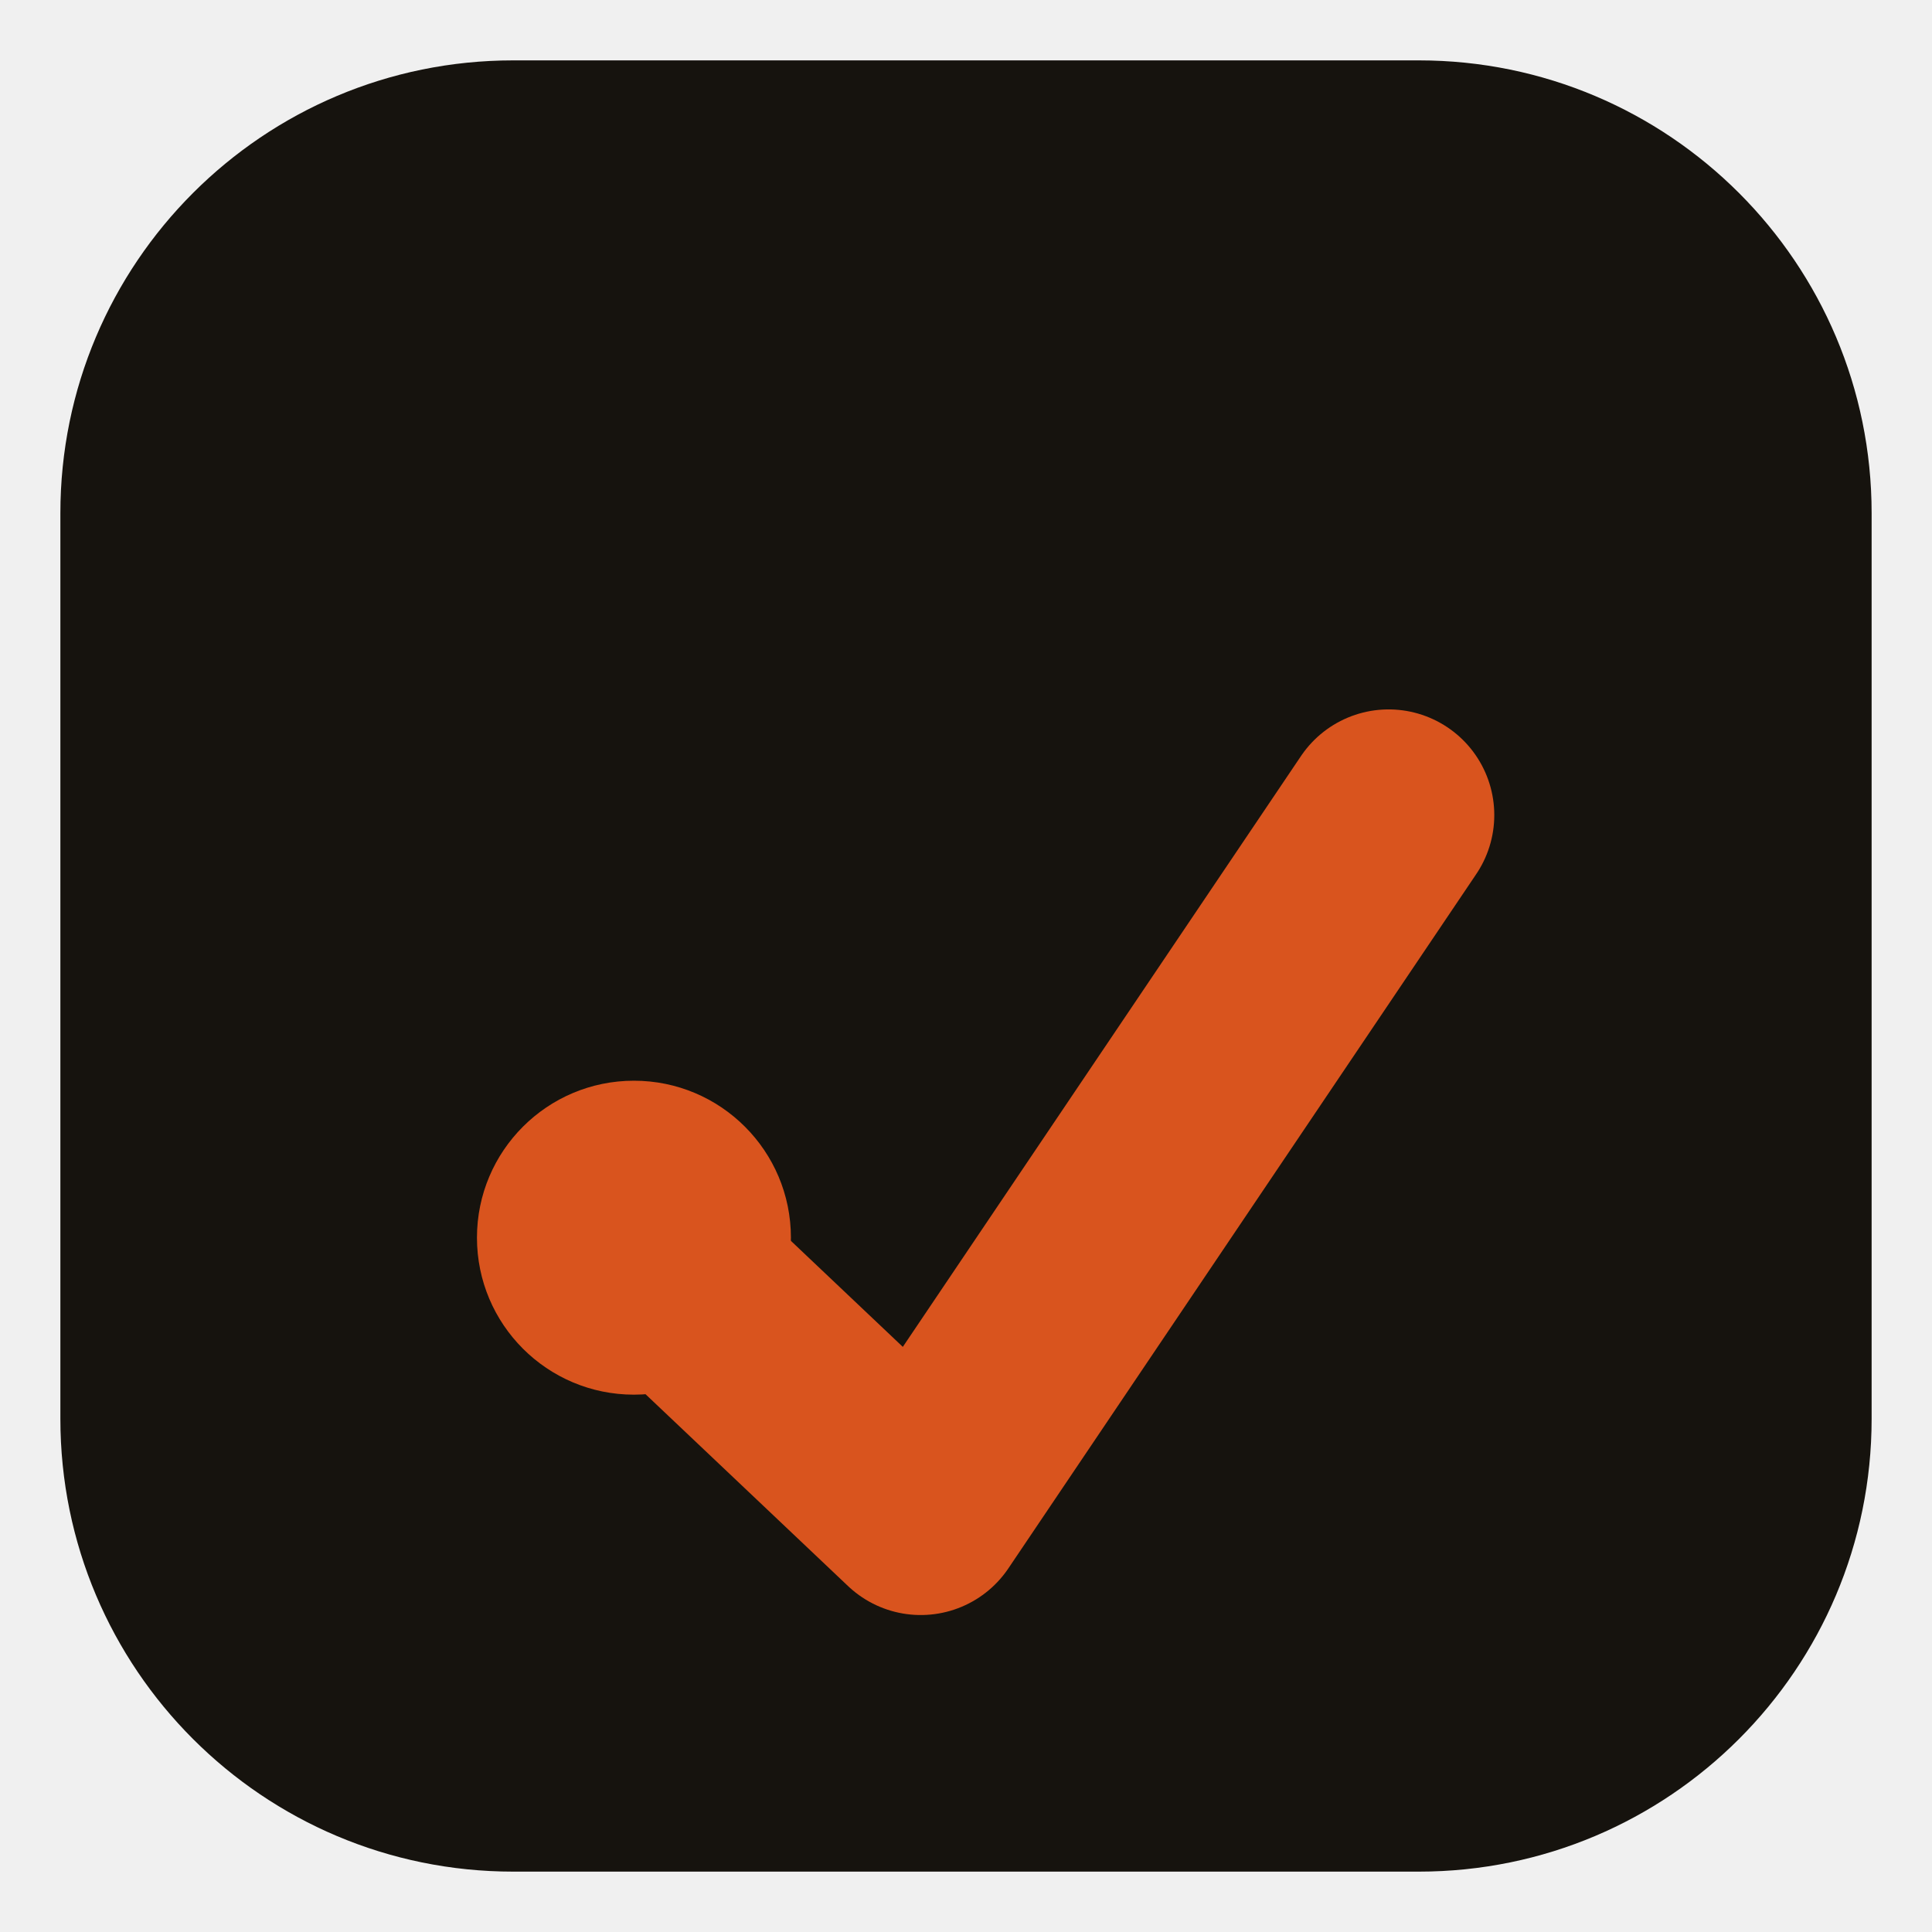
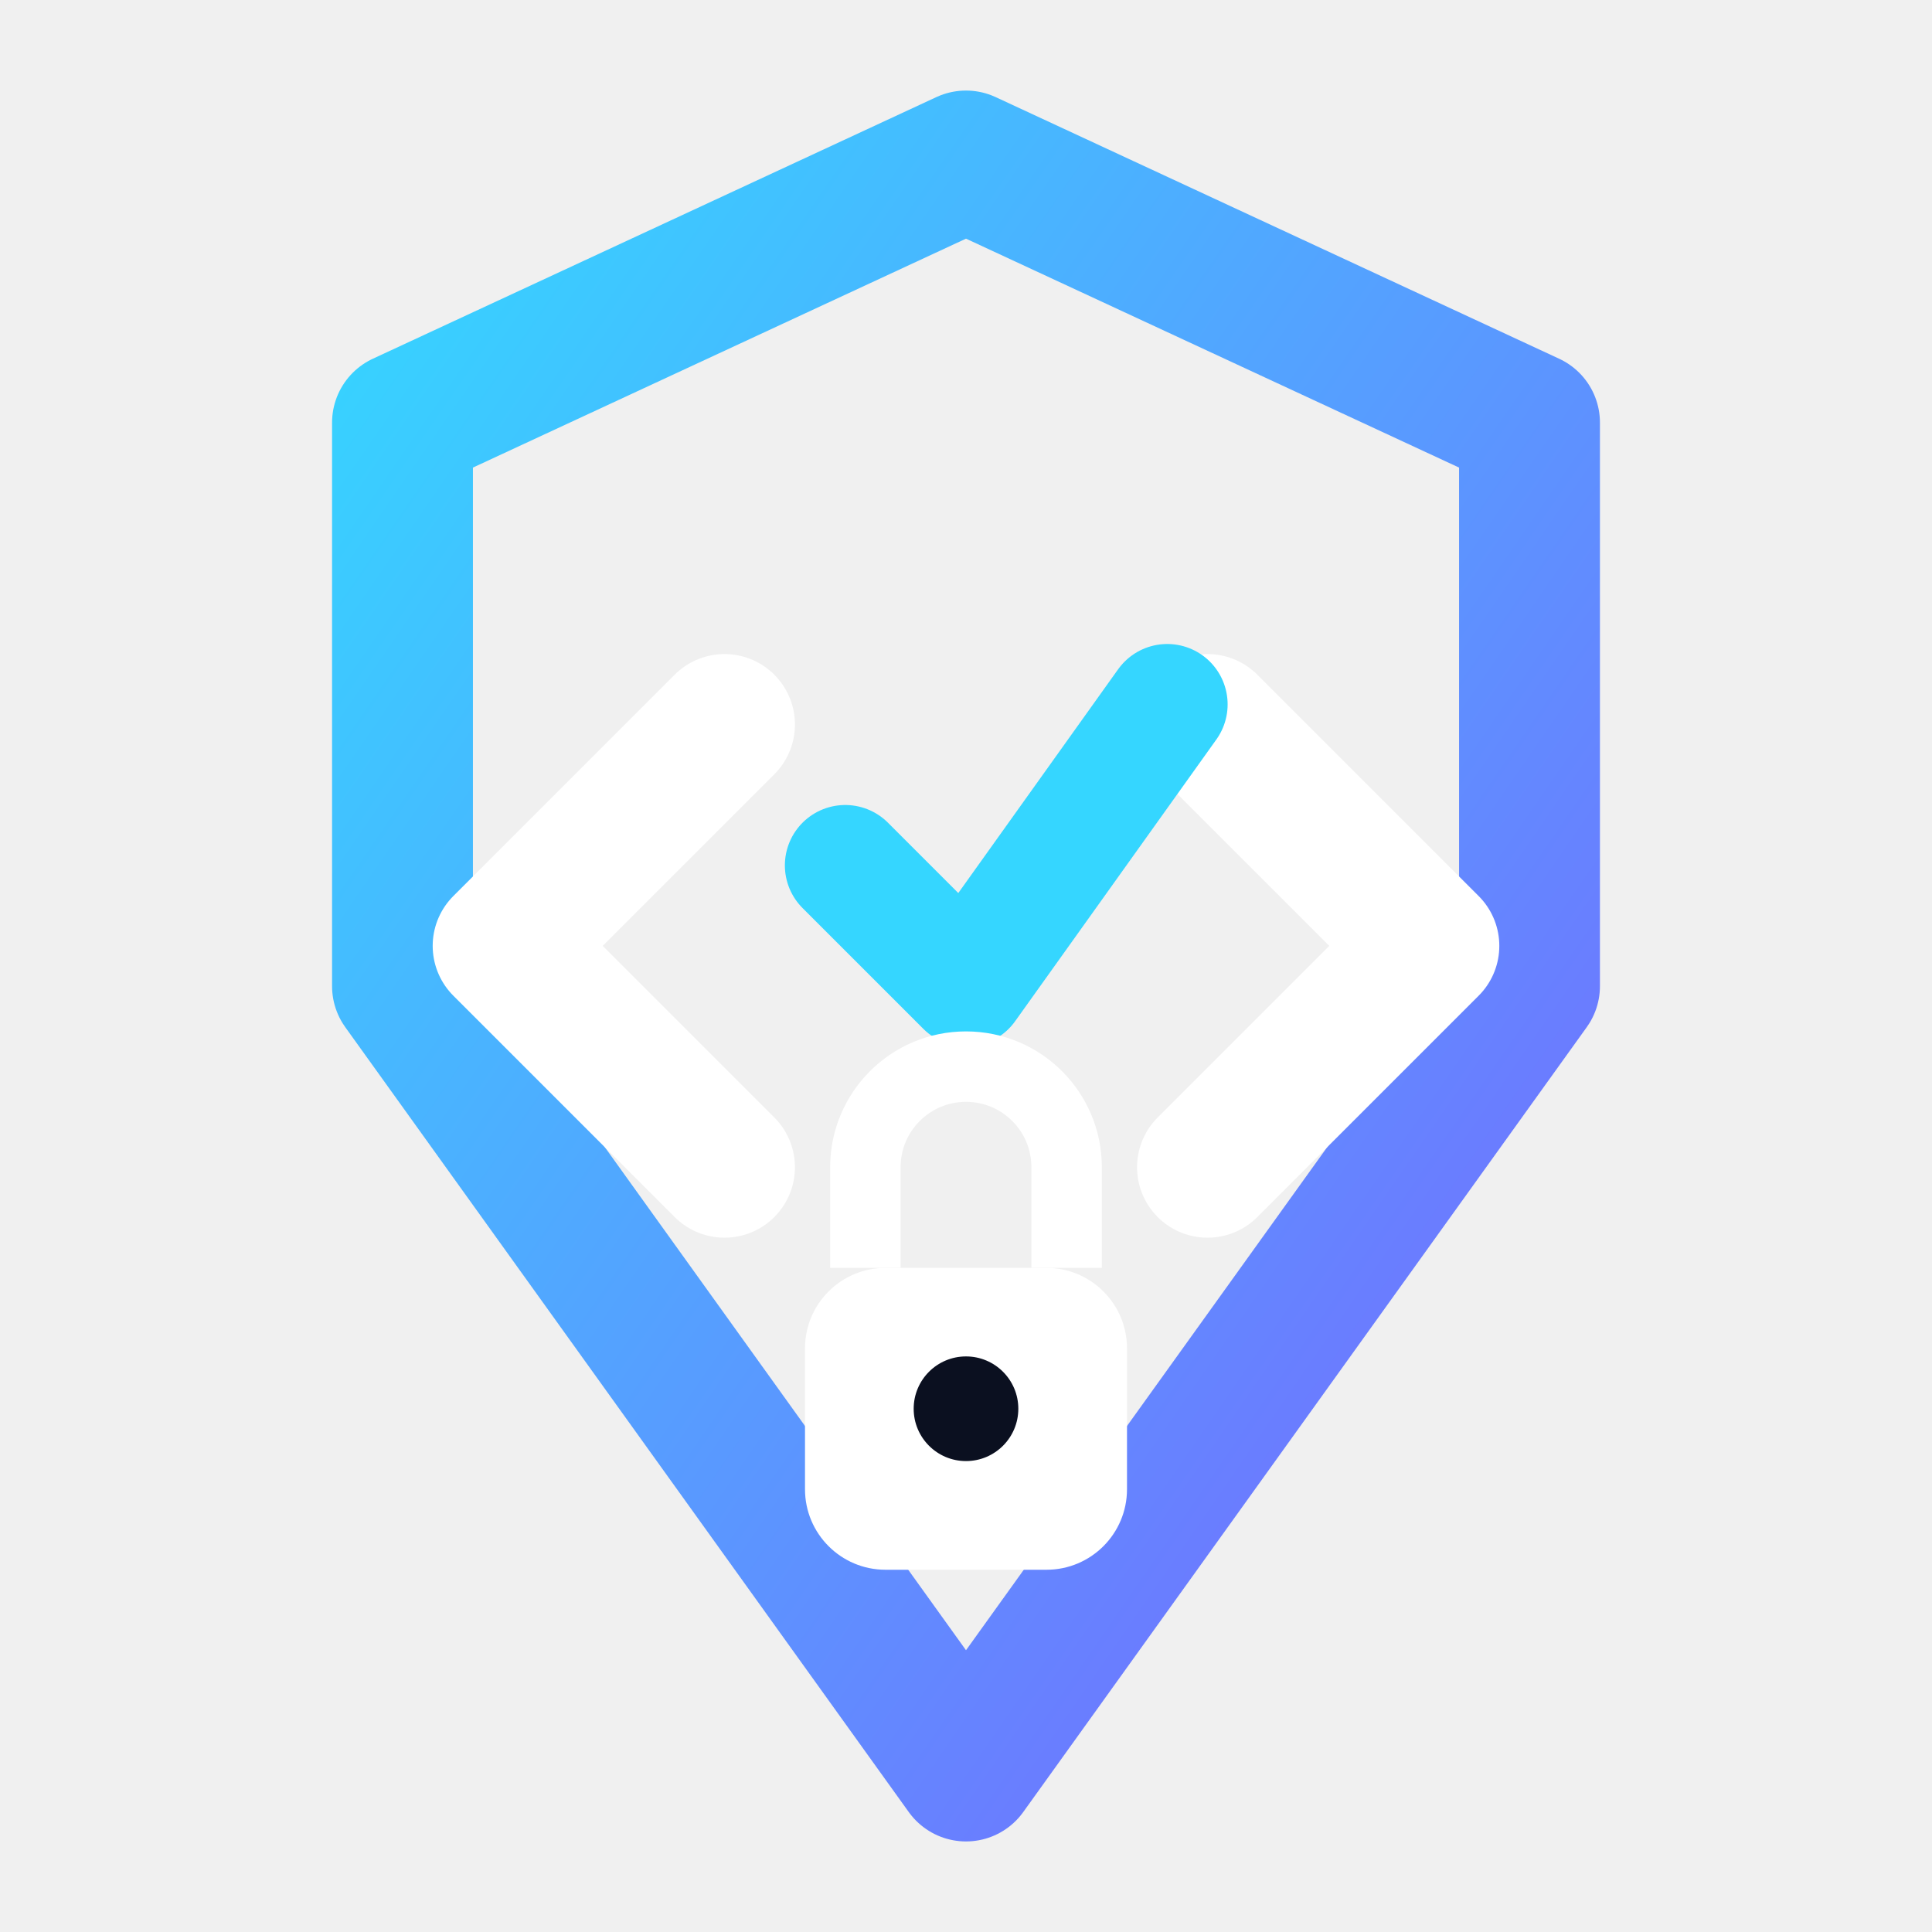
- <svg xmlns="http://www.w3.org/2000/svg" viewBox="0 0 64 64">
-   <rect x="2" y="2" width="60" height="60" rx="15" fill="#16130E" />
-   <path d="M21 41 L30.5 50 L46 27" fill="none" stroke="#D9541E" stroke-width="7" stroke-linecap="round" stroke-linejoin="round" />
-   <circle cx="21" cy="41" r="5.2" fill="#D9541E" />
+ <svg xmlns="http://www.w3.org/2000/svg" viewBox="0 0 96 96">
+   <defs>
+     <linearGradient id="pp-hex" x1="0" y1="0" x2="1" y2="1">
+       <stop offset="0" stop-color="#35D6FF" />
+       <stop offset="1" stop-color="#7865FF" />
+     </linearGradient>
+   </defs>
+   <path d="M48 8 L76 21 V49 L48 88 L20 49 V21 Z" fill="none" stroke="url(#pp-hex)" stroke-width="7" stroke-linejoin="round" />
+   <path d="M36 36 L25 47 L36 58" fill="none" stroke="#FFFFFF" stroke-width="7" stroke-linecap="round" stroke-linejoin="round" />
+   <path d="M60 36 L71 47 L60 58" fill="none" stroke="#FFFFFF" stroke-width="7" stroke-linecap="round" stroke-linejoin="round" />
+   <path d="M42 43 L48 49 L58 35" fill="none" stroke="#35D6FF" stroke-width="6" stroke-linecap="round" stroke-linejoin="round" />
+   <path d="M43 63 v-5 a5 5 0 0 1 10 0 v5" fill="none" stroke="#FFFFFF" stroke-width="3.5" />
+   <rect x="40" y="63" width="16" height="15" rx="4" fill="#FFFFFF" />
+   <circle cx="48" cy="70" r="2.6" fill="#0B1020" />
</svg>
